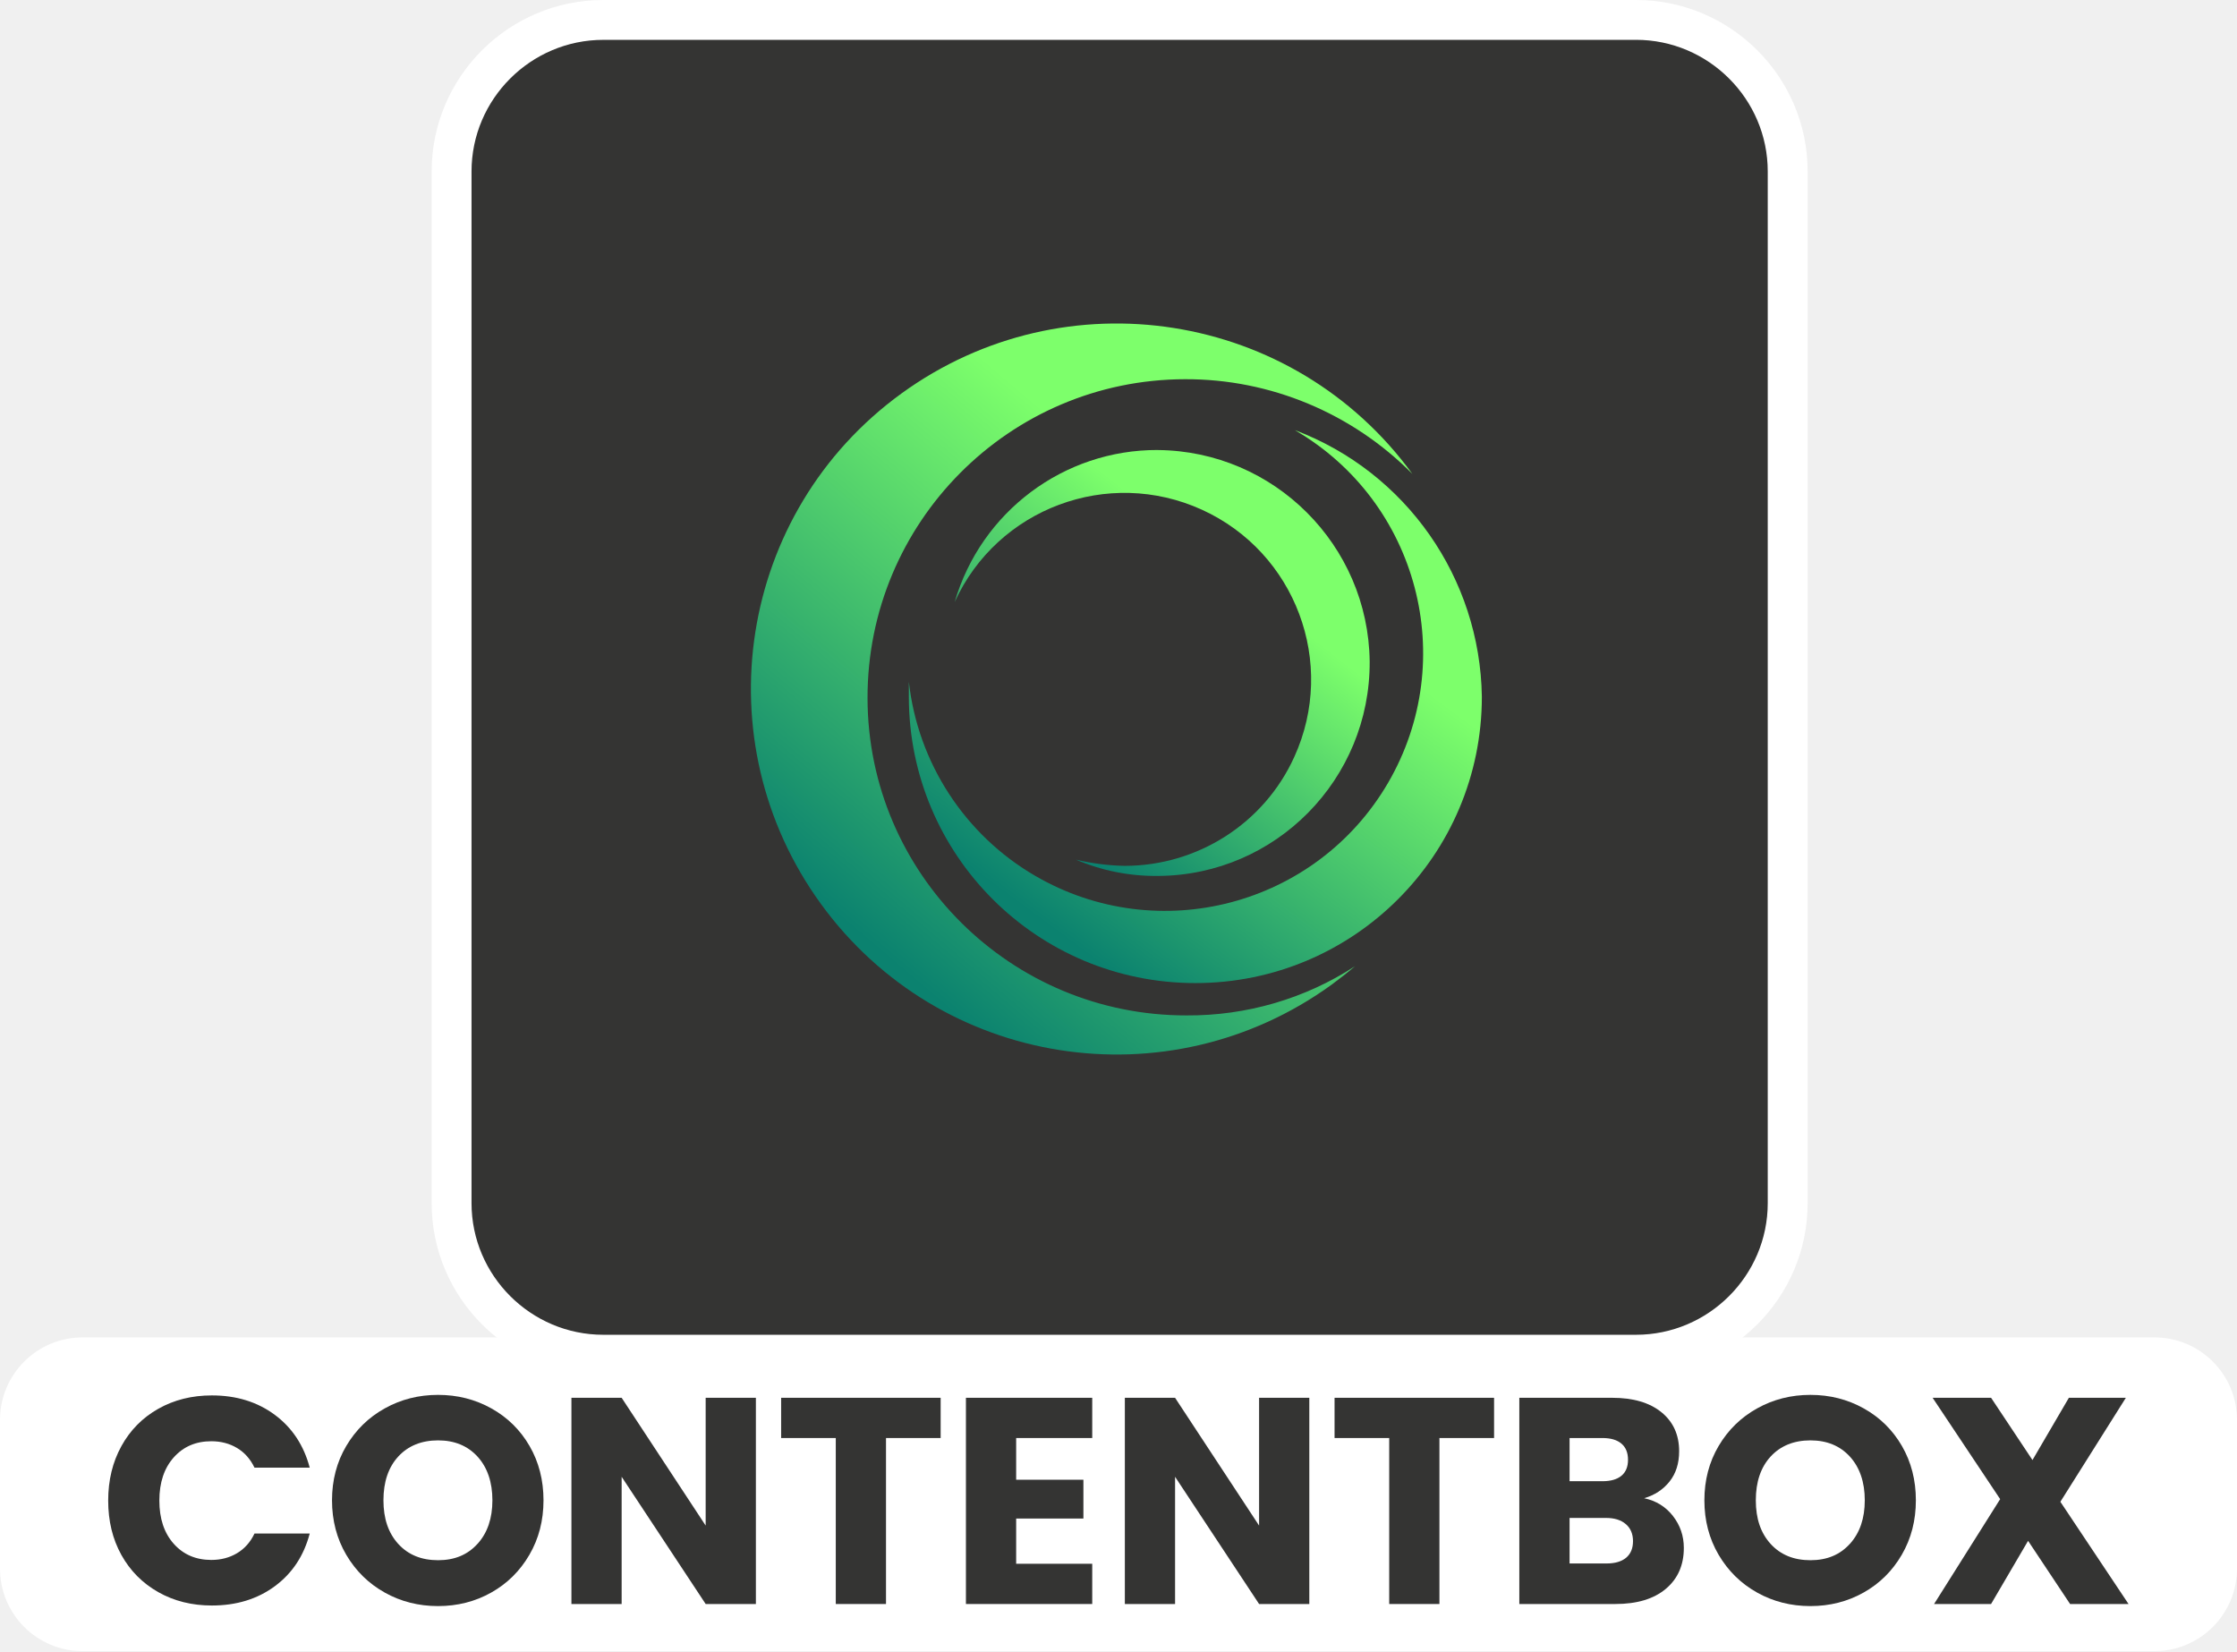
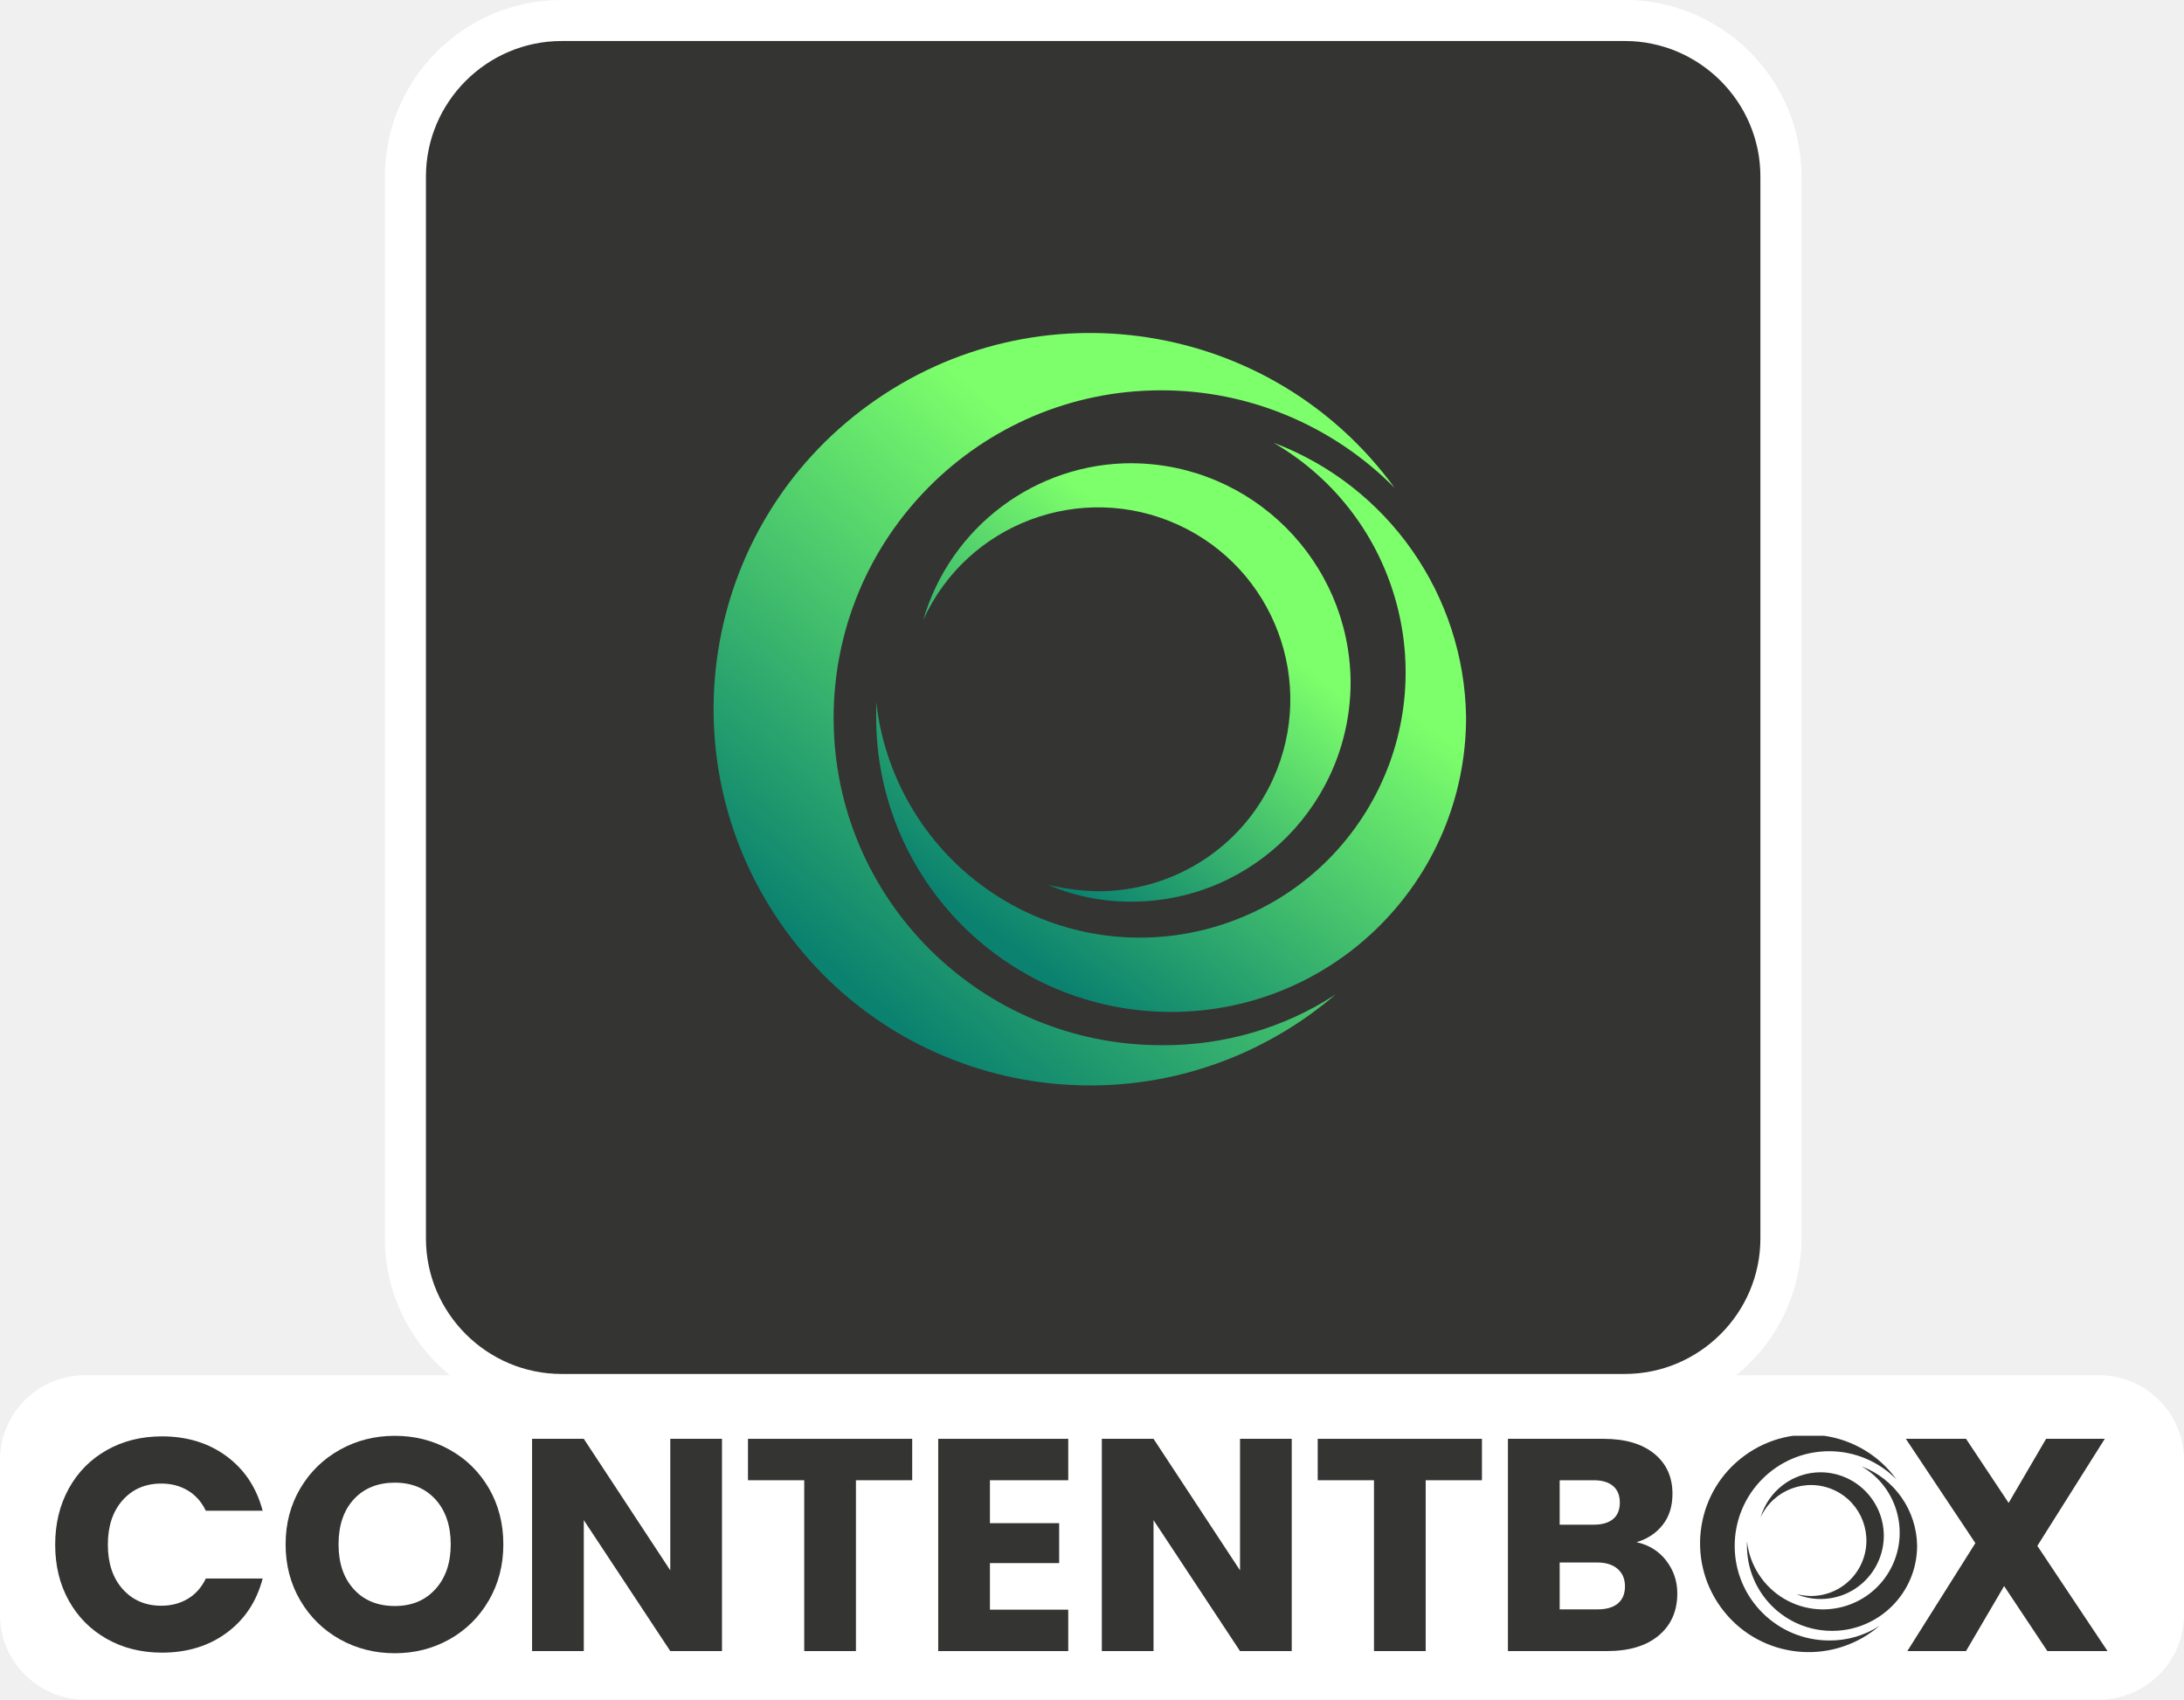
- <svg xmlns="http://www.w3.org/2000/svg" width="1084" height="800" viewBox="0 0 1084 800" fill="none">
-   <path d="M290.827 10.188H791.264C831.838 10.188 864.78 43.081 864.78 83.616V583.495C864.78 624.031 831.852 656.924 791.264 656.924H290.827C250.253 656.924 217.312 624.031 217.312 583.495V83.616C217.312 43.081 250.24 10.188 290.827 10.188Z" fill="#343433" />
-   <path d="M792.763 19.296C827.889 19.296 856.61 47.989 856.61 83.07V582.948C856.61 618.043 827.889 646.723 792.763 646.723H292.339C257.213 646.723 228.492 618.029 228.492 582.948V83.084C228.492 47.989 257.213 19.309 292.339 19.309H792.776L792.763 19.296ZM792.763 0H292.339C246.493 0 209.169 37.282 209.169 83.084V582.962C209.169 628.764 246.493 666.045 292.339 666.045H792.776C838.623 666.045 875.947 628.764 875.947 582.962V83.084C875.947 37.295 838.623 0 792.776 0H792.763Z" fill="white" />
-   <path d="M575.038 491.987C489.884 492.147 420.547 423.368 420.387 338.281C420.227 253.193 489.043 183.894 574.197 183.734C615.602 183.574 655.306 200.223 684.418 229.64C626.875 150.595 516.133 133.106 436.865 190.618C357.598 248.13 340.279 358.792 397.822 437.996C455.386 517.201 566.108 534.531 645.375 477.018C649.239 474.157 653.124 471.135 656.648 468.113C632.421 483.922 603.97 492.167 575.038 491.987Z" fill="url(#paint0_linear_749_2571)" />
-   <path d="M627.534 208.45C687.28 243.269 707.302 319.772 672.624 379.305C637.785 438.999 561.221 459.01 501.655 424.371C467.498 404.52 444.773 369.54 440.408 330.358V337.582C440.408 414.265 502.496 476.32 579.241 476.32C655.985 476.32 718.074 414.265 718.074 337.582C717.233 280.07 681.393 228.781 627.534 208.43V208.45Z" fill="url(#paint1_linear_749_2571)" />
-   <path d="M561.062 218.032C515.452 217.872 475.407 247.969 462.613 291.693C483.316 246.288 536.995 226.276 582.425 246.968C627.855 267.66 647.877 321.31 627.195 366.715C612.559 399.013 580.243 419.525 544.904 419.525C536.995 419.365 529.087 418.344 521.338 416.503C533.952 421.886 547.427 424.568 561.222 424.408C618.265 424.067 664.035 377.481 663.715 320.469C663.034 264.138 617.444 218.552 561.062 218.052V218.032Z" fill="url(#paint2_linear_749_2571)" />
-   <path d="M0 688C0 665.909 17.909 648 40 648H1044C1066.09 648 1084 665.909 1084 688V760C1084 782.091 1066.09 800 1044 800H40C17.909 800 0 782.091 0 760V688Z" fill="white" />
-   <g clip-path="url(#clip0_749_2571)">
-     <path d="M58.828 700.666C63.101 692.933 69.047 686.905 76.699 682.584C84.335 678.262 92.994 676.102 102.677 676.102C114.536 676.102 124.69 679.237 133.138 685.492C141.586 691.763 147.224 700.292 150.083 711.112H123.325C121.327 706.937 118.5 703.753 114.861 701.576C111.206 699.399 107.047 698.31 102.4 698.31C94.895 698.31 88.835 700.926 84.189 706.141C79.542 711.356 77.219 718.342 77.219 727.066C77.219 735.79 79.542 742.776 84.189 747.991C88.835 753.206 94.911 755.822 102.4 755.822C107.047 755.822 111.206 754.733 114.861 752.556C118.517 750.379 121.343 747.195 123.325 743.02H150.083C147.24 753.839 141.586 762.352 133.138 768.575C124.69 774.797 114.536 777.9 102.677 777.9C92.994 777.9 84.335 775.739 76.699 771.418C69.063 767.096 63.101 761.102 58.828 753.417C54.556 745.733 52.427 736.96 52.427 727.082C52.427 717.204 54.556 708.415 58.828 700.682V700.666Z" fill="#343433" />
-     <path d="M186.442 771.631C178.611 767.261 172.405 761.169 167.791 753.338C163.193 745.507 160.886 736.702 160.886 726.938C160.886 717.174 163.193 708.385 167.791 700.603C172.389 692.821 178.611 686.745 186.442 682.391C194.272 678.021 202.883 675.844 212.273 675.844C221.663 675.844 230.274 678.021 238.104 682.391C245.935 686.761 252.109 692.837 256.609 700.603C261.109 708.385 263.367 717.158 263.367 726.938C263.367 736.718 261.093 745.507 256.528 753.338C251.962 761.169 245.805 767.261 238.023 771.631C230.241 776.001 221.647 778.178 212.257 778.178C202.867 778.178 194.256 776.001 186.425 771.631H186.442ZM231.427 747.993C236.22 742.68 238.608 735.662 238.608 726.922C238.608 718.181 236.204 711.049 231.427 705.785C226.635 700.522 220.25 697.89 212.273 697.89C204.296 697.89 197.781 700.505 192.989 705.72C188.196 710.935 185.808 718.019 185.808 726.922C185.808 735.825 188.196 742.794 192.989 748.058C197.781 753.322 204.215 755.954 212.273 755.954C220.331 755.954 226.618 753.305 231.427 747.977V747.993Z" fill="#343433" />
-     <path d="M366.287 777.172H341.95L301.237 715.534V777.172H276.901V677.258H301.237L341.95 739.172V677.258H366.287V777.188V777.172Z" fill="#343433" />
-     <path d="M455.818 677.258V696.753H429.337V777.172H405.001V696.753H378.519V677.258H455.818Z" fill="#343433" />
-     <path d="M492.405 696.753V716.963H524.995V735.76H492.405V757.676H529.268V777.172H468.069V677.258H529.268V696.753H492.405Z" fill="#343433" />
-     <path d="M634.463 777.172H610.126L569.413 715.534V777.172H545.076V677.258H569.413L610.126 739.172V677.258H634.463V777.188V777.172Z" fill="#343433" />
-     <path d="M723.995 677.258V696.753H697.514V777.172H673.177V696.753H646.696V677.258H723.995Z" fill="#343433" />
-     <path d="M810.683 734.542C814.192 739.058 815.947 744.192 815.947 749.992C815.947 758.342 813.023 764.955 807.19 769.845C801.358 774.735 793.219 777.172 782.772 777.172H736.227V677.258H781.213C791.366 677.258 799.311 679.581 805.062 684.227C810.797 688.874 813.672 695.194 813.672 703.154C813.672 709.035 812.129 713.925 809.042 717.808C805.956 721.707 801.862 724.404 796.728 725.915C802.511 727.15 807.158 730.025 810.683 734.526V734.542ZM760.58 717.678H776.518C780.498 717.678 783.568 716.801 785.697 715.046C787.825 713.292 788.897 710.709 788.897 707.281C788.897 703.853 787.825 701.253 785.697 699.45C783.568 697.647 780.498 696.753 776.518 696.753H760.58V717.678ZM787.971 754.752C790.197 752.9 791.318 750.219 791.318 746.71C791.318 743.201 790.148 740.439 787.825 738.457C785.502 736.459 782.301 735.468 778.223 735.468H760.58V757.53H778.516C782.594 757.53 785.745 756.604 787.987 754.752H787.971Z" fill="#343433" />
-     <path d="M851.461 771.631C843.63 767.261 837.424 761.169 832.81 753.338C828.212 745.507 825.906 736.702 825.906 726.938C825.906 717.174 828.212 708.385 832.81 700.603C837.408 692.821 843.63 686.745 851.461 682.391C859.291 678.021 867.902 675.844 877.292 675.844C886.682 675.844 895.293 678.021 903.123 682.391C910.954 686.761 917.128 692.837 921.628 700.603C926.128 708.385 928.386 717.158 928.386 726.938C928.386 736.718 926.112 745.507 921.547 753.338C916.981 761.169 910.824 767.261 903.042 771.631C895.26 776.001 886.666 778.178 877.276 778.178C867.886 778.178 859.275 776.001 851.444 771.631H851.461ZM896.446 747.993C901.239 742.68 903.627 735.662 903.627 726.922C903.627 718.181 901.223 711.049 896.446 705.785C891.654 700.522 885.269 697.89 877.292 697.89C869.315 697.89 862.8 700.505 858.008 705.72C853.215 710.935 850.827 718.019 850.827 726.922C850.827 735.825 853.215 742.794 858.008 748.058C862.8 753.322 869.234 755.954 877.292 755.954C885.35 755.954 891.637 753.305 896.446 747.977V747.993Z" fill="#343433" />
-     <path d="M1003.12 777.172L982.764 746.565L964.828 777.172H937.209L969.231 726.354L936.495 677.242H964.828L984.892 707.428L1002.54 677.242H1030.15L998.409 727.638L1031.44 777.172H1003.1H1003.12Z" fill="#343433" />
+ <svg xmlns="http://www.w3.org/2000/svg" width="1028" height="800" viewBox="0 0 1028 800" fill="none">
+   <path d="M262.828 10.188H763.268C803.842 10.188 836.783 43.081 836.783 83.617V583.497C836.783 624.033 803.855 656.926 763.268 656.926H262.828C222.254 656.926 189.312 624.033 189.312 583.497V83.617C189.312 43.081 222.241 10.188 262.828 10.188Z" fill="#343433" />
+   <path d="M764.765 19.296C799.891 19.296 828.613 47.99 828.613 83.07V582.95C828.613 618.044 799.891 646.725 764.765 646.725H264.339C229.213 646.725 200.492 618.031 200.492 582.95V83.084C200.492 47.99 229.213 19.309 264.339 19.309H764.779L764.765 19.296ZM764.765 0H264.339C218.493 0 181.169 37.282 181.169 83.084V582.964C181.169 628.766 218.493 666.047 264.339 666.047H764.779C810.625 666.047 847.949 628.766 847.949 582.964V83.084C847.949 37.295 810.625 0 764.779 0H764.765Z" fill="white" />
+   <path d="M547.04 491.98C461.886 492.14 392.55 423.361 392.389 338.273C392.229 253.185 461.045 183.886 546.2 183.726C587.605 183.566 627.309 200.215 656.421 229.632C598.878 150.588 488.135 133.098 408.868 190.61C329.6 248.122 312.281 358.785 369.824 437.989C427.388 517.194 538.111 534.524 617.378 477.011C621.242 474.15 625.127 471.128 628.651 468.106C604.424 483.915 575.972 492.16 547.04 491.98Z" fill="url(#paint0_linear_751_3216)" />
+   <path d="M599.537 208.45C659.283 243.269 679.305 319.772 644.627 379.306C609.788 439 533.224 459.011 473.658 424.371C439.5 404.52 416.775 369.541 412.41 330.358V337.582C412.41 414.266 474.499 476.321 551.244 476.321C627.989 476.321 690.077 414.266 690.077 337.582C689.236 280.07 653.397 228.781 599.537 208.43V208.45Z" fill="url(#paint1_linear_751_3216)" />
+   <path d="M533.065 218.032C487.455 217.872 447.41 247.969 434.616 291.693C455.319 246.288 508.998 226.277 554.429 246.968C599.859 267.66 619.881 321.31 599.198 366.716C584.562 399.014 552.246 419.525 516.907 419.525C508.998 419.365 501.09 418.345 493.341 416.504C505.955 421.887 519.43 424.568 533.225 424.408C590.268 424.068 636.039 377.482 635.719 320.47C635.038 264.138 589.447 218.552 533.065 218.052V218.032Z" fill="url(#paint2_linear_751_3216)" />
+   <path d="M0 687.328C0 665.237 17.909 647.328 40 647.328H987.99C1010.08 647.328 1027.99 665.237 1027.99 687.328V760C1027.99 782.091 1010.08 800 987.99 800H40C17.909 800 0 782.091 0 760V687.328Z" fill="white" />
+   <g clip-path="url(#clip0_751_3216)">
+     <path d="M32.376 700.666C36.648 692.933 42.594 686.905 50.246 682.584C57.882 678.262 66.541 676.102 76.224 676.102C88.084 676.102 98.238 679.237 106.686 685.492C115.134 691.763 120.771 700.292 123.631 711.112H96.873C94.875 706.937 92.048 703.753 88.409 701.576C84.753 699.399 80.594 698.31 75.948 698.31C68.442 698.31 62.382 700.926 57.736 706.141C53.09 711.356 50.766 718.342 50.766 727.066C50.766 735.79 53.09 742.776 57.736 747.991C62.382 753.206 68.459 755.822 75.948 755.822C80.594 755.822 84.753 754.733 88.409 752.556C92.064 750.379 94.891 747.195 96.873 743.02H123.631C120.788 753.84 115.134 762.353 106.686 768.575C98.238 774.797 88.084 777.9 76.224 777.9C66.541 777.9 57.882 775.74 50.246 771.418C42.611 767.097 36.648 761.102 32.376 753.417C28.103 745.733 25.975 736.96 25.975 727.082C25.975 717.204 28.103 708.415 32.376 700.682V700.666Z" fill="#343433" />
+     <path d="M159.989 771.631C152.159 767.261 145.953 761.169 141.339 753.338C136.741 745.508 134.434 736.702 134.434 726.938C134.434 717.174 136.741 708.385 141.339 700.603C145.936 692.821 152.159 686.745 159.989 682.391C167.82 678.021 176.431 675.844 185.821 675.844C195.211 675.844 203.822 678.021 211.652 682.391C219.483 686.761 225.657 692.837 230.157 700.603C234.657 708.385 236.915 717.158 236.915 726.938C236.915 736.718 234.641 745.508 230.076 753.338C225.51 761.169 219.353 767.261 211.571 771.631C203.789 776.002 195.195 778.179 185.805 778.179C176.414 778.179 167.804 776.002 159.973 771.631H159.989ZM204.975 747.993C209.768 742.681 212.156 735.662 212.156 726.922C212.156 718.181 209.752 711.049 204.975 705.786C200.183 700.522 193.798 697.89 185.821 697.89C177.844 697.89 171.329 700.506 166.537 705.721C161.744 710.936 159.356 718.019 159.356 726.922C159.356 735.825 161.744 742.794 166.537 748.058C171.329 753.322 177.763 755.954 185.821 755.954C193.879 755.954 200.166 753.306 204.975 747.977V747.993Z" fill="#343433" />
+     <path d="M339.835 777.172H315.499L274.786 715.534V777.172H250.449V677.258H274.786L315.499 739.172V677.258H339.835V777.188V777.172Z" fill="#343433" />
+     <path d="M429.367 677.258V696.753H402.886V777.172H378.549V696.753H352.068V677.258H429.367Z" fill="#343433" />
+     <path d="M465.954 696.753V716.964H498.544V735.76H465.954V757.677H502.817V777.172H441.617V677.258H502.817V696.753H465.954Z" fill="#343433" />
+     <path d="M608.012 777.172H583.675L542.962 715.534V777.172H518.625V677.258H542.962L583.675 739.172V677.258H608.012V777.188V777.172Z" fill="#343433" />
+     <path d="M697.545 677.258V696.753H671.064V777.172H646.727V696.753H620.246V677.258H697.545Z" fill="#343433" />
+     <path d="M784.234 734.542C787.743 739.058 789.497 744.192 789.497 749.992C789.497 758.343 786.573 764.955 780.741 769.845C774.908 774.735 766.769 777.172 756.322 777.172H709.777V677.258H754.763C764.917 677.258 772.861 679.581 778.612 684.227C784.347 688.874 787.223 695.194 787.223 703.154C787.223 709.035 785.679 713.926 782.593 717.808C779.506 721.707 775.412 724.404 770.278 725.915C776.062 727.15 780.708 730.026 784.234 734.526V734.542ZM734.13 717.678H750.068C754.048 717.678 757.119 716.801 759.247 715.047C761.375 713.292 762.447 710.709 762.447 707.281C762.447 703.853 761.375 701.253 759.247 699.45C757.119 697.647 754.048 696.753 750.068 696.753H734.13V717.678ZM761.521 754.752C763.747 752.9 764.868 750.22 764.868 746.71C764.868 743.201 763.698 740.439 761.375 738.457C759.052 736.459 755.851 735.468 751.774 735.468H734.13V757.53H752.066C756.144 757.53 759.296 756.604 761.538 754.752H761.521Z" fill="#343433" />
+     <path d="M963.684 777.173L943.328 746.565L925.392 777.173H897.773L929.795 726.354L897.059 677.242H925.392L945.456 707.428L963.099 677.242H990.718L958.973 727.638L992.001 777.173H963.668H963.684Z" fill="#343433" />
+     <path d="M861.121 772.181C836.559 772.227 816.559 752.35 816.512 727.759C816.466 703.168 836.316 683.14 860.879 683.094C872.822 683.047 884.274 687.859 892.672 696.361C876.073 673.516 844.13 668.462 821.266 685.083C798.401 701.705 793.405 733.687 810.004 756.577C826.608 779.468 858.545 784.476 881.41 767.855C882.524 767.028 883.645 766.154 884.661 765.281C877.673 769.85 869.466 772.233 861.121 772.181Z" fill="#343433" />
+     <path d="M876.264 690.236C893.498 700.299 899.273 722.409 889.27 739.615C879.221 756.866 857.136 762.65 839.955 752.639C830.102 746.902 823.547 736.792 822.288 725.469V727.556C822.288 749.718 840.197 767.652 862.334 767.652C884.471 767.652 902.38 749.718 902.38 727.556C902.138 710.935 891.8 696.112 876.264 690.23V690.236Z" fill="#343433" />
+     <path d="M857.09 693.008C843.934 692.962 832.383 701.66 828.693 714.297C834.665 701.174 850.148 695.391 863.252 701.371C876.357 707.351 882.132 722.856 876.166 735.978C871.944 745.313 862.623 751.241 852.429 751.241C850.148 751.194 847.867 750.899 845.632 750.367C849.27 751.923 853.157 752.698 857.136 752.652C873.59 752.554 886.793 739.09 886.7 722.613C886.504 706.333 873.353 693.158 857.09 693.014V693.008Z" fill="#343433" />
  </g>
  <defs>
-     <linearGradient id="paint0_linear_749_2571" x1="648.99" y1="192.162" x2="423.359" y2="458.386" gradientUnits="userSpaceOnUse">
+     <linearGradient id="paint0_linear_751_3216" x1="620.993" y1="192.154" x2="395.361" y2="458.38" gradientUnits="userSpaceOnUse">
      <stop offset="0.279" stop-color="#7DFF6B" />
      <stop offset="1" stop-color="#0B826F" />
    </linearGradient>
-     <linearGradient id="paint1_linear_749_2571" x1="687.384" y1="235.219" x2="521.949" y2="458.784" gradientUnits="userSpaceOnUse">
+     <linearGradient id="paint1_linear_751_3216" x1="659.388" y1="235.219" x2="493.952" y2="458.785" gradientUnits="userSpaceOnUse">
      <stop offset="0.279" stop-color="#7DFF6B" />
      <stop offset="1" stop-color="#0B826F" />
    </linearGradient>
-     <linearGradient id="paint2_linear_749_2571" x1="641.489" y1="238.67" x2="511.945" y2="403.249" gradientUnits="userSpaceOnUse">
+     <linearGradient id="paint2_linear_751_3216" x1="613.493" y1="238.67" x2="483.948" y2="403.249" gradientUnits="userSpaceOnUse">
      <stop offset="0.279" stop-color="#7DFF6B" />
      <stop offset="1" stop-color="#0B826F" />
    </linearGradient>
-     <clipPath id="clip0_749_2571">
-       <rect width="979.026" height="102.351" fill="white" transform="translate(52.4272 675.828)" />
+     <clipPath id="clip0_751_3216">
+       <rect width="979.029" height="102.351" fill="white" transform="translate(25.9746 675.828)" />
    </clipPath>
  </defs>
</svg>
